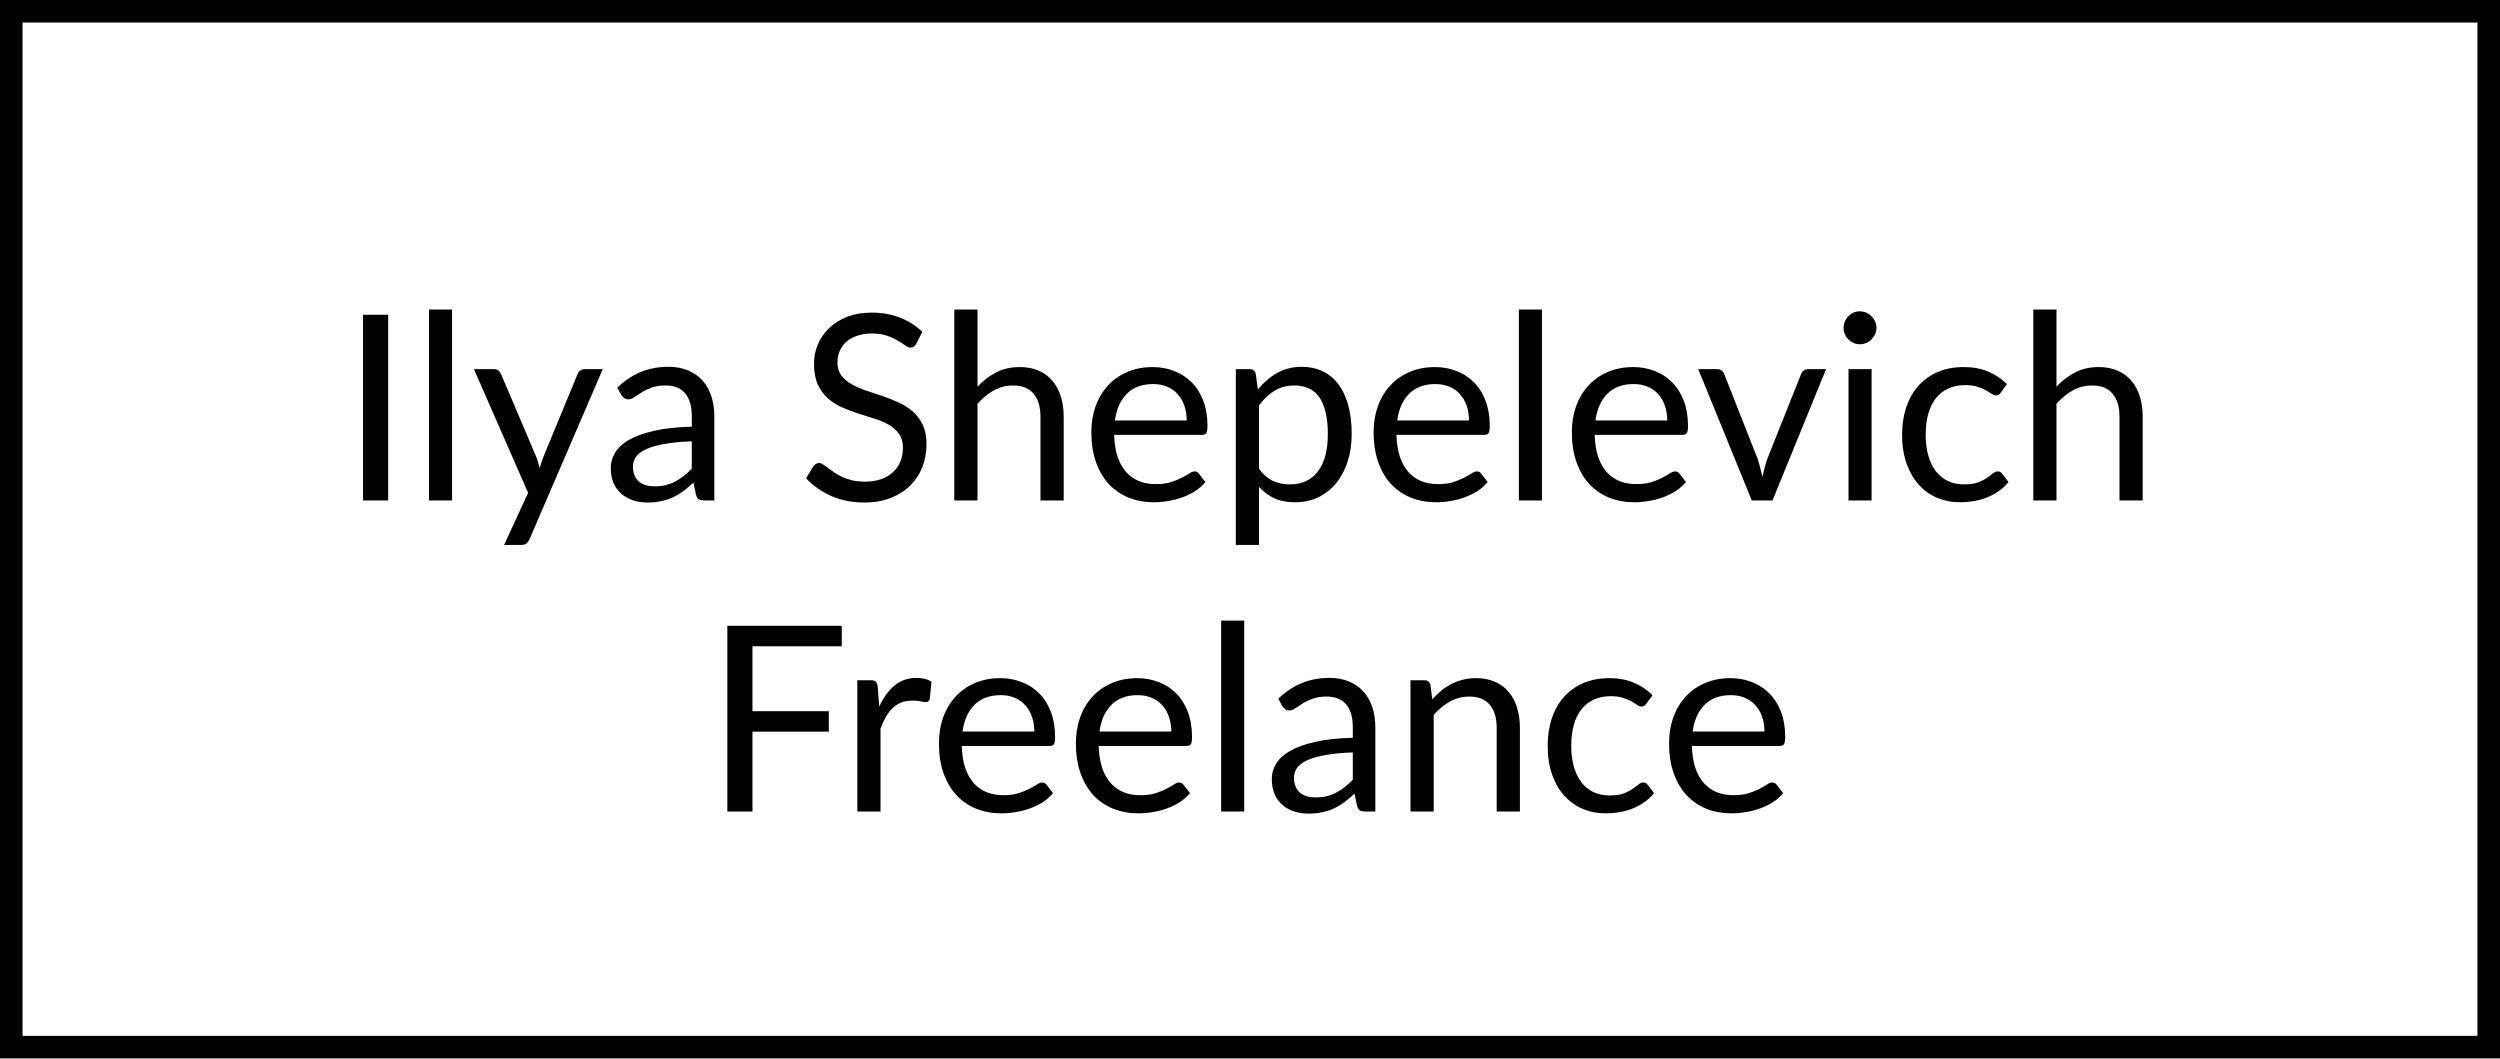
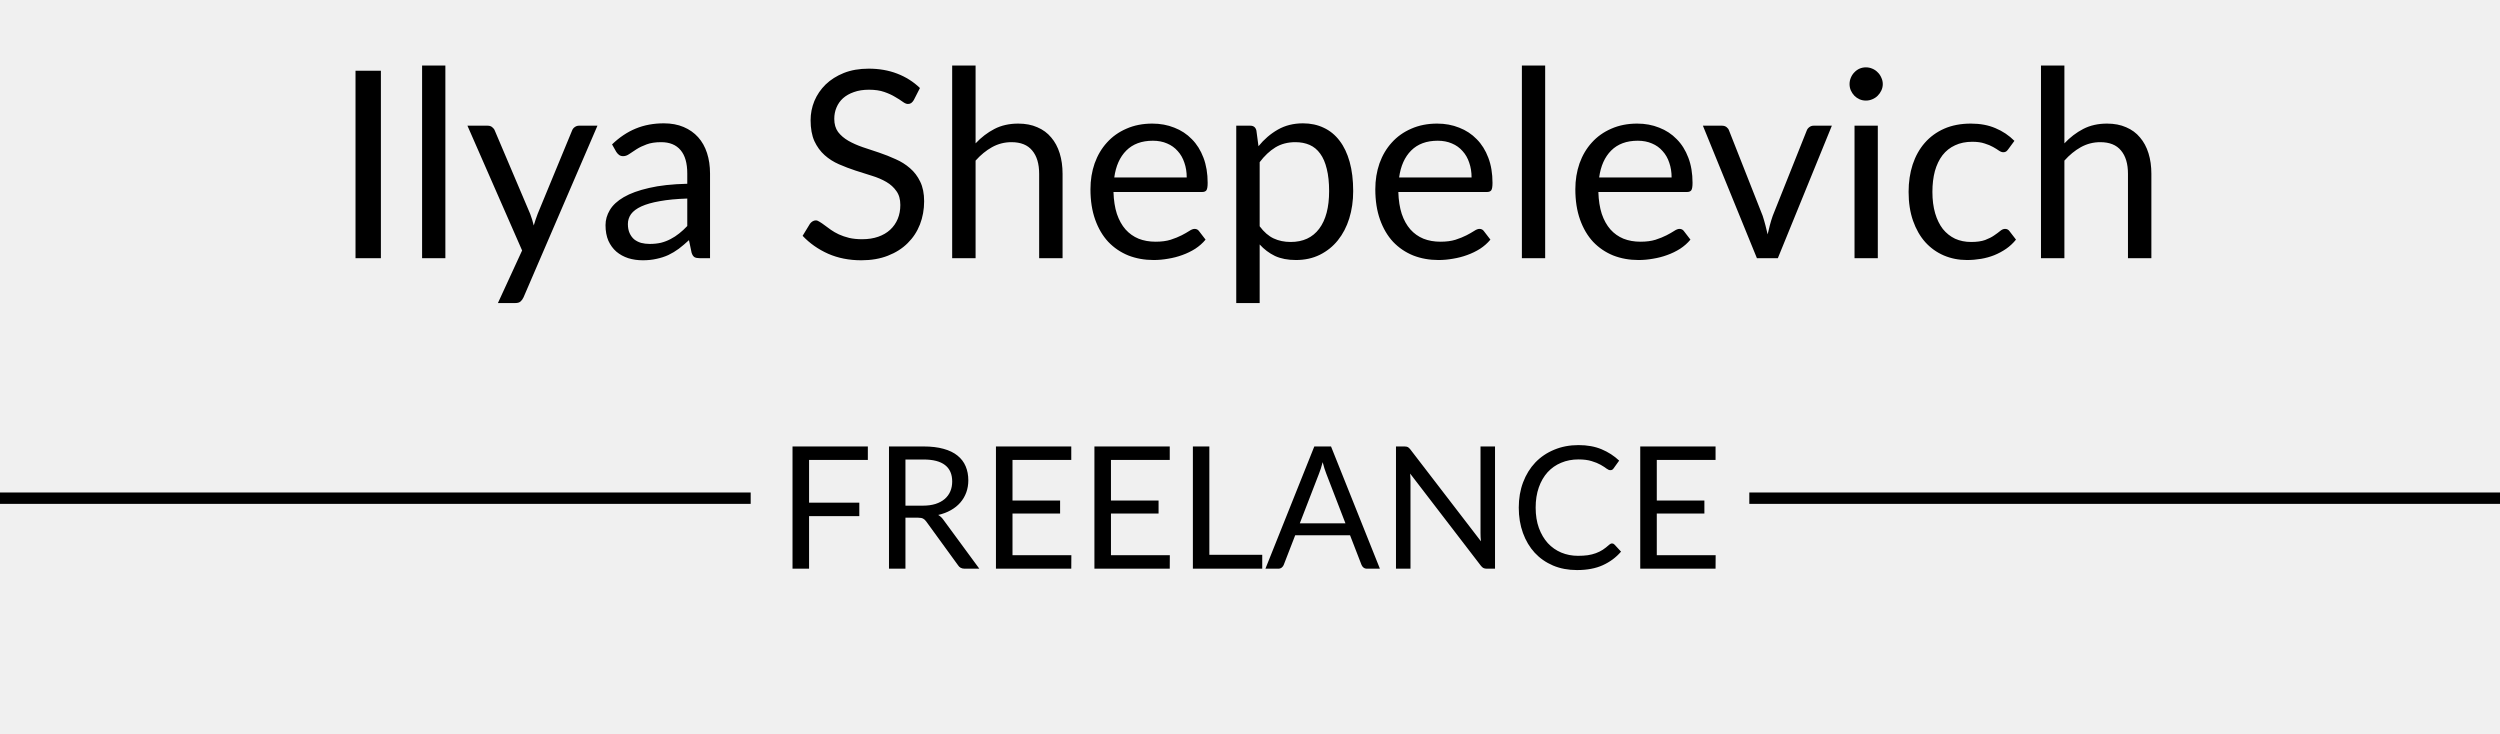
- <svg xmlns="http://www.w3.org/2000/svg" width="2218" height="939" viewBox="0 0 2218 939" fill="none">
-   <rect x="10" y="10" width="2198" height="919" fill="white" />
-   <rect x="10" y="10" width="2198" height="919" stroke="black" stroke-width="20" />
-   <path d="M344.384 444H322.074V279.205H344.384V444ZM401.07 274.605V444H380.6V274.605H401.07ZM534.776 327.505L469.801 478.385C469.111 479.918 468.229 481.145 467.156 482.065C466.159 482.985 464.587 483.445 462.441 483.445H447.261L468.536 437.215L420.466 327.505H438.176C439.939 327.505 441.319 327.965 442.316 328.885C443.389 329.728 444.117 330.687 444.501 331.76L475.666 405.13C476.892 408.35 477.927 411.723 478.771 415.25C479.844 411.647 480.994 408.235 482.221 405.015L512.466 331.76C512.926 330.533 513.692 329.537 514.766 328.77C515.916 327.927 517.181 327.505 518.561 327.505H534.776ZM613.748 391.56C604.318 391.867 596.268 392.633 589.598 393.86C583.005 395.01 577.6 396.543 573.383 398.46C569.243 400.377 566.215 402.638 564.298 405.245C562.458 407.852 561.538 410.765 561.538 413.985C561.538 417.052 562.037 419.697 563.033 421.92C564.03 424.143 565.372 425.983 567.058 427.44C568.822 428.82 570.853 429.855 573.153 430.545C575.53 431.158 578.06 431.465 580.743 431.465C584.347 431.465 587.643 431.12 590.633 430.43C593.623 429.663 596.422 428.59 599.028 427.21C601.712 425.83 604.242 424.182 606.618 422.265C609.072 420.348 611.448 418.163 613.748 415.71V391.56ZM547.623 343.95C554.063 337.74 561.002 333.102 568.438 330.035C575.875 326.968 584.117 325.435 593.163 325.435C599.68 325.435 605.468 326.508 610.528 328.655C615.588 330.802 619.843 333.792 623.293 337.625C626.743 341.458 629.35 346.097 631.113 351.54C632.877 356.983 633.758 362.963 633.758 369.48V444H624.673C622.68 444 621.147 443.693 620.073 443.08C619 442.39 618.157 441.087 617.543 439.17L615.243 428.13C612.177 430.967 609.187 433.497 606.273 435.72C603.36 437.867 600.293 439.707 597.073 441.24C593.853 442.697 590.403 443.808 586.723 444.575C583.12 445.418 579.095 445.84 574.648 445.84C570.125 445.84 565.87 445.227 561.883 444C557.897 442.697 554.408 440.78 551.418 438.25C548.505 435.72 546.167 432.538 544.403 428.705C542.717 424.795 541.873 420.195 541.873 414.905C541.873 410.305 543.138 405.897 545.668 401.68C548.198 397.387 552.3 393.592 557.973 390.295C563.647 386.998 571.045 384.315 580.168 382.245C589.292 380.098 600.485 378.872 613.748 378.565V369.48C613.748 360.433 611.793 353.61 607.883 349.01C603.973 344.333 598.262 341.995 590.748 341.995C585.688 341.995 581.433 342.647 577.983 343.95C574.61 345.177 571.658 346.595 569.128 348.205C566.675 349.738 564.528 351.157 562.688 352.46C560.925 353.687 559.162 354.3 557.398 354.3C556.018 354.3 554.83 353.955 553.833 353.265C552.837 352.498 551.993 351.578 551.303 350.505L547.623 343.95ZM812.912 304.965C812.222 306.115 811.456 306.997 810.612 307.61C809.846 308.147 808.887 308.415 807.737 308.415C806.434 308.415 804.901 307.763 803.137 306.46C801.374 305.157 799.151 303.738 796.467 302.205C793.861 300.595 790.679 299.138 786.922 297.835C783.242 296.532 778.757 295.88 773.467 295.88C768.484 295.88 764.076 296.57 760.242 297.95C756.486 299.253 753.304 301.055 750.697 303.355C748.167 305.655 746.251 308.377 744.947 311.52C743.644 314.587 742.992 317.922 742.992 321.525C742.992 326.125 744.104 329.958 746.327 333.025C748.627 336.015 751.617 338.583 755.297 340.73C759.054 342.877 763.271 344.755 767.947 346.365C772.701 347.898 777.531 349.508 782.437 351.195C787.421 352.882 792.251 354.798 796.927 356.945C801.681 359.015 805.897 361.66 809.577 364.88C813.334 368.1 816.324 372.048 818.547 376.725C820.847 381.402 821.997 387.152 821.997 393.975C821.997 401.182 820.771 407.967 818.317 414.33C815.864 420.617 812.261 426.098 807.507 430.775C802.831 435.452 797.042 439.132 790.142 441.815C783.319 444.498 775.537 445.84 766.797 445.84C756.064 445.84 746.327 443.923 737.587 440.09C728.847 436.18 721.372 430.928 715.162 424.335L721.602 413.755C722.216 412.912 722.944 412.222 723.787 411.685C724.707 411.072 725.704 410.765 726.777 410.765C727.774 410.765 728.886 411.187 730.112 412.03C731.416 412.797 732.872 413.793 734.482 415.02C736.092 416.247 737.932 417.588 740.002 419.045C742.072 420.502 744.411 421.843 747.017 423.07C749.701 424.297 752.729 425.332 756.102 426.175C759.476 426.942 763.271 427.325 767.487 427.325C772.777 427.325 777.492 426.597 781.632 425.14C785.772 423.683 789.261 421.652 792.097 419.045C795.011 416.362 797.234 413.18 798.767 409.5C800.301 405.82 801.067 401.718 801.067 397.195C801.067 392.212 799.917 388.148 797.617 385.005C795.394 381.785 792.442 379.102 788.762 376.955C785.082 374.808 780.866 373.007 776.112 371.55C771.359 370.017 766.529 368.483 761.622 366.95C756.716 365.34 751.886 363.5 747.132 361.43C742.379 359.36 738.162 356.677 734.482 353.38C730.802 350.083 727.812 345.982 725.512 341.075C723.289 336.092 722.177 329.958 722.177 322.675C722.177 316.848 723.289 311.213 725.512 305.77C727.812 300.327 731.109 295.497 735.402 291.28C739.772 287.063 745.101 283.69 751.387 281.16C757.751 278.63 765.034 277.365 773.237 277.365C782.437 277.365 790.794 278.822 798.307 281.735C805.897 284.648 812.567 288.865 818.317 294.385L812.912 304.965ZM867.234 343.03C872.217 337.74 877.737 333.523 883.794 330.38C889.85 327.237 896.827 325.665 904.724 325.665C911.087 325.665 916.684 326.738 921.514 328.885C926.42 330.955 930.484 333.945 933.704 337.855C937 341.688 939.492 346.327 941.179 351.77C942.865 357.213 943.709 363.232 943.709 369.825V444H923.124V369.825C923.124 361.008 921.092 354.185 917.029 349.355C913.042 344.448 906.947 341.995 898.744 341.995C892.687 341.995 887.014 343.452 881.724 346.365C876.51 349.278 871.68 353.227 867.234 358.21V444H846.649V274.605H867.234V343.03ZM1052.87 373.045C1052.87 368.292 1052.18 363.96 1050.8 360.05C1049.5 356.063 1047.54 352.652 1044.94 349.815C1042.41 346.902 1039.3 344.678 1035.62 343.145C1031.94 341.535 1027.76 340.73 1023.09 340.73C1013.27 340.73 1005.49 343.605 999.741 349.355C994.067 355.028 990.541 362.925 989.161 373.045H1052.87ZM1069.43 427.67C1066.9 430.737 1063.87 433.42 1060.35 435.72C1056.82 437.943 1053.02 439.783 1048.96 441.24C1044.97 442.697 1040.83 443.77 1036.54 444.46C1032.25 445.227 1027.99 445.61 1023.78 445.61C1015.73 445.61 1008.29 444.268 1001.47 441.585C994.719 438.825 988.854 434.838 983.871 429.625C978.964 424.335 975.131 417.818 972.371 410.075C969.611 402.332 968.231 393.438 968.231 383.395C968.231 375.268 969.457 367.678 971.911 360.625C974.441 353.572 978.044 347.477 982.721 342.34C987.397 337.127 993.109 333.063 999.856 330.15C1006.6 327.16 1014.19 325.665 1022.63 325.665C1029.6 325.665 1036.04 326.853 1041.95 329.23C1047.93 331.53 1053.06 334.903 1057.36 339.35C1061.73 343.72 1065.14 349.163 1067.59 355.68C1070.04 362.12 1071.27 369.48 1071.27 377.76C1071.27 380.98 1070.93 383.127 1070.24 384.2C1069.55 385.273 1068.24 385.81 1066.33 385.81H988.471C988.701 393.17 989.697 399.572 991.461 405.015C993.301 410.458 995.831 415.02 999.051 418.7C1002.27 422.303 1006.1 425.025 1010.55 426.865C1015 428.628 1019.98 429.51 1025.5 429.51C1030.64 429.51 1035.05 428.935 1038.73 427.785C1042.48 426.558 1045.7 425.255 1048.39 423.875C1051.07 422.495 1053.29 421.23 1055.06 420.08C1056.9 418.853 1058.47 418.24 1059.77 418.24C1061.46 418.24 1062.76 418.892 1063.68 420.195L1069.43 427.67ZM1117 415.94C1120.76 421 1124.86 424.565 1129.3 426.635C1133.75 428.705 1138.73 429.74 1144.25 429.74C1155.14 429.74 1163.5 425.868 1169.32 418.125C1175.15 410.382 1178.06 399.342 1178.06 385.005C1178.06 377.415 1177.37 370.898 1175.99 365.455C1174.69 360.012 1172.77 355.565 1170.24 352.115C1167.71 348.588 1164.61 346.02 1160.93 344.41C1157.25 342.8 1153.07 341.995 1148.39 341.995C1141.72 341.995 1135.86 343.528 1130.8 346.595C1125.82 349.662 1121.22 353.993 1117 359.59V415.94ZM1115.96 345.56C1120.87 339.503 1126.54 334.635 1132.98 330.955C1139.42 327.275 1146.78 325.435 1155.06 325.435C1161.81 325.435 1167.91 326.738 1173.35 329.345C1178.79 331.875 1183.43 335.67 1187.26 340.73C1191.1 345.713 1194.05 351.923 1196.12 359.36C1198.19 366.797 1199.22 375.345 1199.22 385.005C1199.22 393.592 1198.07 401.603 1195.77 409.04C1193.47 416.4 1190.14 422.802 1185.77 428.245C1181.48 433.612 1176.19 437.867 1169.9 441.01C1163.69 444.077 1156.67 445.61 1148.85 445.61C1141.72 445.61 1135.59 444.422 1130.45 442.045C1125.39 439.592 1120.91 436.218 1117 431.925V483.445H1096.41V327.505H1108.72C1111.63 327.505 1113.43 328.923 1114.12 331.76L1115.96 345.56ZM1303.31 373.045C1303.31 368.292 1302.62 363.96 1301.24 360.05C1299.94 356.063 1297.98 352.652 1295.38 349.815C1292.85 346.902 1289.74 344.678 1286.06 343.145C1282.38 341.535 1278.2 340.73 1273.53 340.73C1263.71 340.73 1255.93 343.605 1250.18 349.355C1244.51 355.028 1240.98 362.925 1239.6 373.045H1303.31ZM1319.87 427.67C1317.34 430.737 1314.31 433.42 1310.79 435.72C1307.26 437.943 1303.46 439.783 1299.4 441.24C1295.41 442.697 1291.27 443.77 1286.98 444.46C1282.69 445.227 1278.43 445.61 1274.22 445.61C1266.17 445.61 1258.73 444.268 1251.91 441.585C1245.16 438.825 1239.29 434.838 1234.31 429.625C1229.4 424.335 1225.57 417.818 1222.81 410.075C1220.05 402.332 1218.67 393.438 1218.67 383.395C1218.67 375.268 1219.9 367.678 1222.35 360.625C1224.88 353.572 1228.48 347.477 1233.16 342.34C1237.84 337.127 1243.55 333.063 1250.3 330.15C1257.04 327.16 1264.63 325.665 1273.07 325.665C1280.04 325.665 1286.48 326.853 1292.39 329.23C1298.37 331.53 1303.5 334.903 1307.8 339.35C1312.17 343.72 1315.58 349.163 1318.03 355.68C1320.48 362.12 1321.71 369.48 1321.71 377.76C1321.71 380.98 1321.37 383.127 1320.68 384.2C1319.99 385.273 1318.68 385.81 1316.77 385.81H1238.91C1239.14 393.17 1240.14 399.572 1241.9 405.015C1243.74 410.458 1246.27 415.02 1249.49 418.7C1252.71 422.303 1256.54 425.025 1260.99 426.865C1265.44 428.628 1270.42 429.51 1275.94 429.51C1281.08 429.51 1285.49 428.935 1289.17 427.785C1292.92 426.558 1296.14 425.255 1298.83 423.875C1301.51 422.495 1303.73 421.23 1305.5 420.08C1307.34 418.853 1308.91 418.24 1310.21 418.24C1311.9 418.24 1313.2 418.892 1314.12 420.195L1319.87 427.67ZM1368.01 274.605V444H1347.54V274.605H1368.01ZM1479.18 373.045C1479.18 368.292 1478.49 363.96 1477.11 360.05C1475.81 356.063 1473.85 352.652 1471.24 349.815C1468.71 346.902 1465.61 344.678 1461.93 343.145C1458.25 341.535 1454.07 340.73 1449.39 340.73C1439.58 340.73 1431.8 343.605 1426.05 349.355C1420.38 355.028 1416.85 362.925 1415.47 373.045H1479.18ZM1495.74 427.67C1493.21 430.737 1490.18 433.42 1486.65 435.72C1483.13 437.943 1479.33 439.783 1475.27 441.24C1471.28 442.697 1467.14 443.77 1462.85 444.46C1458.56 445.227 1454.3 445.61 1450.08 445.61C1442.03 445.61 1434.6 444.268 1427.77 441.585C1421.03 438.825 1415.16 434.838 1410.18 429.625C1405.27 424.335 1401.44 417.818 1398.68 410.075C1395.92 402.332 1394.54 393.438 1394.54 383.395C1394.54 375.268 1395.77 367.678 1398.22 360.625C1400.75 353.572 1404.35 347.477 1409.03 342.34C1413.71 337.127 1419.42 333.063 1426.16 330.15C1432.91 327.16 1440.5 325.665 1448.93 325.665C1455.91 325.665 1462.35 326.853 1468.25 329.23C1474.23 331.53 1479.37 334.903 1483.66 339.35C1488.03 343.72 1491.45 349.163 1493.9 355.68C1496.35 362.12 1497.58 369.48 1497.58 377.76C1497.58 380.98 1497.23 383.127 1496.54 384.2C1495.85 385.273 1494.55 385.81 1492.63 385.81H1414.78C1415.01 393.17 1416.01 399.572 1417.77 405.015C1419.61 410.458 1422.14 415.02 1425.36 418.7C1428.58 422.303 1432.41 425.025 1436.86 426.865C1441.31 428.628 1446.29 429.51 1451.81 429.51C1456.95 429.51 1461.35 428.935 1465.03 427.785C1468.79 426.558 1472.01 425.255 1474.69 423.875C1477.38 422.495 1479.6 421.23 1481.36 420.08C1483.2 418.853 1484.78 418.24 1486.08 418.24C1487.77 418.24 1489.07 418.892 1489.99 420.195L1495.74 427.67ZM1620.07 327.505L1572.58 444H1554.18L1506.68 327.505H1523.36C1525.04 327.505 1526.42 327.927 1527.5 328.77C1528.57 329.613 1529.3 330.61 1529.68 331.76L1559.24 406.74C1560.16 409.577 1560.96 412.337 1561.65 415.02C1562.34 417.703 1562.99 420.387 1563.61 423.07C1564.22 420.387 1564.87 417.703 1565.56 415.02C1566.25 412.337 1567.1 409.577 1568.09 406.74L1597.99 331.76C1598.45 330.533 1599.22 329.537 1600.29 328.77C1601.37 327.927 1602.63 327.505 1604.09 327.505H1620.07ZM1660.47 327.505V444H1640V327.505H1660.47ZM1664.84 290.935C1664.84 292.928 1664.41 294.807 1663.57 296.57C1662.8 298.257 1661.73 299.79 1660.35 301.17C1659.05 302.473 1657.48 303.508 1655.64 304.275C1653.87 305.042 1651.99 305.425 1650 305.425C1648.01 305.425 1646.13 305.042 1644.37 304.275C1642.68 303.508 1641.18 302.473 1639.88 301.17C1638.58 299.79 1637.54 298.257 1636.78 296.57C1636.01 294.807 1635.63 292.928 1635.63 290.935C1635.63 288.942 1636.01 287.063 1636.78 285.3C1637.54 283.46 1638.58 281.888 1639.88 280.585C1641.18 279.205 1642.68 278.132 1644.37 277.365C1646.13 276.598 1648.01 276.215 1650 276.215C1651.99 276.215 1653.87 276.598 1655.64 277.365C1657.48 278.132 1659.05 279.205 1660.35 280.585C1661.73 281.888 1662.8 283.46 1663.57 285.3C1664.41 287.063 1664.84 288.942 1664.84 290.935ZM1775.17 348.205C1774.56 349.048 1773.95 349.7 1773.33 350.16C1772.72 350.62 1771.88 350.85 1770.8 350.85C1769.65 350.85 1768.39 350.39 1767.01 349.47C1765.63 348.473 1763.9 347.4 1761.83 346.25C1759.84 345.1 1757.35 344.065 1754.36 343.145C1751.45 342.148 1747.84 341.65 1743.55 341.65C1737.8 341.65 1732.74 342.685 1728.37 344.755C1724 346.748 1720.32 349.662 1717.33 353.495C1714.42 357.328 1712.19 361.967 1710.66 367.41C1709.2 372.853 1708.47 378.948 1708.47 385.695C1708.47 392.748 1709.28 399.035 1710.89 404.555C1712.5 409.998 1714.76 414.598 1717.67 418.355C1720.66 422.035 1724.23 424.872 1728.37 426.865C1732.59 428.782 1737.3 429.74 1742.51 429.74C1747.5 429.74 1751.6 429.165 1754.82 428.015C1758.04 426.788 1760.68 425.447 1762.75 423.99C1764.9 422.533 1766.66 421.23 1768.04 420.08C1769.5 418.853 1770.92 418.24 1772.3 418.24C1773.99 418.24 1775.29 418.892 1776.21 420.195L1781.96 427.67C1779.43 430.813 1776.55 433.497 1773.33 435.72C1770.11 437.943 1766.63 439.822 1762.87 441.355C1759.19 442.812 1755.32 443.885 1751.25 444.575C1747.19 445.265 1743.05 445.61 1738.83 445.61C1731.55 445.61 1724.77 444.268 1718.48 441.585C1712.27 438.902 1706.86 435.03 1702.26 429.97C1697.66 424.833 1694.06 418.547 1691.45 411.11C1688.85 403.673 1687.54 395.202 1687.54 385.695C1687.54 377.032 1688.73 369.02 1691.11 361.66C1693.56 354.3 1697.09 347.975 1701.69 342.685C1706.37 337.318 1712.08 333.14 1718.82 330.15C1725.65 327.16 1733.47 325.665 1742.28 325.665C1750.49 325.665 1757.69 327.007 1763.9 329.69C1770.19 332.297 1775.75 336.015 1780.58 340.845L1775.17 348.205ZM1824.52 343.03C1829.5 337.74 1835.02 333.523 1841.08 330.38C1847.14 327.237 1854.11 325.665 1862.01 325.665C1868.37 325.665 1873.97 326.738 1878.8 328.885C1883.71 330.955 1887.77 333.945 1890.99 337.855C1894.29 341.688 1896.78 346.327 1898.46 351.77C1900.15 357.213 1900.99 363.232 1900.99 369.825V444H1880.41V369.825C1880.41 361.008 1878.38 354.185 1874.31 349.355C1870.33 344.448 1864.23 341.995 1856.03 341.995C1849.97 341.995 1844.3 343.452 1839.01 346.365C1833.8 349.278 1828.97 353.227 1824.52 358.21V444H1803.93V274.605H1824.52V343.03ZM667.597 573.375V630.99H735.332V649.16H667.597V720H645.287V555.205H746.832V573.375H667.597ZM780.058 626.85C783.738 618.877 788.262 612.667 793.628 608.22C798.995 603.697 805.55 601.435 813.293 601.435C815.747 601.435 818.085 601.703 820.308 602.24C822.608 602.777 824.64 603.62 826.403 604.77L824.908 620.065C824.448 621.982 823.298 622.94 821.458 622.94C820.385 622.94 818.813 622.71 816.743 622.25C814.673 621.79 812.335 621.56 809.728 621.56C806.048 621.56 802.752 622.097 799.838 623.17C797.002 624.243 794.433 625.853 792.133 628C789.91 630.07 787.878 632.677 786.038 635.82C784.275 638.887 782.665 642.413 781.208 646.4V720H760.623V603.505H772.353C774.577 603.505 776.11 603.927 776.953 604.77C777.797 605.613 778.372 607.07 778.678 609.14L780.058 626.85ZM917.656 649.045C917.656 644.292 916.966 639.96 915.586 636.05C914.282 632.063 912.327 628.652 909.721 625.815C907.191 622.902 904.086 620.678 900.406 619.145C896.726 617.535 892.547 616.73 887.871 616.73C878.057 616.73 870.276 619.605 864.526 625.355C858.852 631.028 855.326 638.925 853.946 649.045H917.656ZM934.216 703.67C931.686 706.737 928.657 709.42 925.131 711.72C921.604 713.943 917.809 715.783 913.746 717.24C909.759 718.697 905.619 719.77 901.326 720.46C897.032 721.227 892.777 721.61 888.561 721.61C880.511 721.61 873.074 720.268 866.251 717.585C859.504 714.825 853.639 710.838 848.656 705.625C843.749 700.335 839.916 693.818 837.156 686.075C834.396 678.332 833.016 669.438 833.016 659.395C833.016 651.268 834.242 643.678 836.696 636.625C839.226 629.572 842.829 623.477 847.506 618.34C852.182 613.127 857.894 609.063 864.641 606.15C871.387 603.16 878.977 601.665 887.411 601.665C894.387 601.665 900.827 602.853 906.731 605.23C912.711 607.53 917.847 610.903 922.141 615.35C926.511 619.72 929.922 625.163 932.376 631.68C934.829 638.12 936.056 645.48 936.056 653.76C936.056 656.98 935.711 659.127 935.021 660.2C934.331 661.273 933.027 661.81 931.111 661.81H853.256C853.486 669.17 854.482 675.572 856.246 681.015C858.086 686.458 860.616 691.02 863.836 694.7C867.056 698.303 870.889 701.025 875.336 702.865C879.782 704.628 884.766 705.51 890.286 705.51C895.422 705.51 899.831 704.935 903.511 703.785C907.267 702.558 910.487 701.255 913.171 699.875C915.854 698.495 918.077 697.23 919.841 696.08C921.681 694.853 923.252 694.24 924.556 694.24C926.242 694.24 927.546 694.892 928.466 696.195L934.216 703.67ZM1039.17 649.045C1039.17 644.292 1038.48 639.96 1037.1 636.05C1035.8 632.063 1033.84 628.652 1031.23 625.815C1028.7 622.902 1025.6 620.678 1021.92 619.145C1018.24 617.535 1014.06 616.73 1009.38 616.73C999.571 616.73 991.789 619.605 986.039 625.355C980.366 631.028 976.839 638.925 975.459 649.045H1039.17ZM1055.73 703.67C1053.2 706.737 1050.17 709.42 1046.64 711.72C1043.12 713.943 1039.32 715.783 1035.26 717.24C1031.27 718.697 1027.13 719.77 1022.84 720.46C1018.55 721.227 1014.29 721.61 1010.07 721.61C1002.02 721.61 994.588 720.268 987.764 717.585C981.018 714.825 975.153 710.838 970.169 705.625C965.263 700.335 961.429 693.818 958.669 686.075C955.909 678.332 954.529 669.438 954.529 659.395C954.529 651.268 955.756 643.678 958.209 636.625C960.739 629.572 964.343 623.477 969.019 618.34C973.696 613.127 979.408 609.063 986.154 606.15C992.901 603.16 1000.49 601.665 1008.92 601.665C1015.9 601.665 1022.34 602.853 1028.24 605.23C1034.22 607.53 1039.36 610.903 1043.65 615.35C1048.02 619.72 1051.44 625.163 1053.89 631.68C1056.34 638.12 1057.57 645.48 1057.57 653.76C1057.57 656.98 1057.22 659.127 1056.53 660.2C1055.84 661.273 1054.54 661.81 1052.62 661.81H974.769C974.999 669.17 975.996 675.572 977.759 681.015C979.599 686.458 982.129 691.02 985.349 694.7C988.569 698.303 992.403 701.025 996.849 702.865C1001.3 704.628 1006.28 705.51 1011.8 705.51C1016.94 705.51 1021.34 704.935 1025.02 703.785C1028.78 702.558 1032 701.255 1034.68 699.875C1037.37 698.495 1039.59 697.23 1041.35 696.08C1043.19 694.853 1044.77 694.24 1046.07 694.24C1047.76 694.24 1049.06 694.892 1049.98 696.195L1055.73 703.67ZM1103.87 550.605V720H1083.4V550.605H1103.87ZM1200.2 667.56C1190.77 667.867 1182.72 668.633 1176.05 669.86C1169.46 671.01 1164.06 672.543 1159.84 674.46C1155.7 676.377 1152.67 678.638 1150.75 681.245C1148.91 683.852 1147.99 686.765 1147.99 689.985C1147.99 693.052 1148.49 695.697 1149.49 697.92C1150.49 700.143 1151.83 701.983 1153.51 703.44C1155.28 704.82 1157.31 705.855 1159.61 706.545C1161.99 707.158 1164.52 707.465 1167.2 707.465C1170.8 707.465 1174.1 707.12 1177.09 706.43C1180.08 705.663 1182.88 704.59 1185.48 703.21C1188.17 701.83 1190.7 700.182 1193.07 698.265C1195.53 696.348 1197.9 694.163 1200.2 691.71V667.56ZM1134.08 619.95C1140.52 613.74 1147.46 609.102 1154.89 606.035C1162.33 602.968 1170.57 601.435 1179.62 601.435C1186.14 601.435 1191.92 602.508 1196.98 604.655C1202.04 606.802 1206.3 609.792 1209.75 613.625C1213.2 617.458 1215.81 622.097 1217.57 627.54C1219.33 632.983 1220.21 638.963 1220.21 645.48V720H1211.13C1209.14 720 1207.6 719.693 1206.53 719.08C1205.46 718.39 1204.61 717.087 1204 715.17L1201.7 704.13C1198.63 706.967 1195.64 709.497 1192.73 711.72C1189.82 713.867 1186.75 715.707 1183.53 717.24C1180.31 718.697 1176.86 719.808 1173.18 720.575C1169.58 721.418 1165.55 721.84 1161.1 721.84C1156.58 721.84 1152.33 721.227 1148.34 720C1144.35 718.697 1140.86 716.78 1137.87 714.25C1134.96 711.72 1132.62 708.538 1130.86 704.705C1129.17 700.795 1128.33 696.195 1128.33 690.905C1128.33 686.305 1129.59 681.897 1132.12 677.68C1134.65 673.387 1138.76 669.592 1144.43 666.295C1150.1 662.998 1157.5 660.315 1166.62 658.245C1175.75 656.098 1186.94 654.872 1200.2 654.565V645.48C1200.2 636.433 1198.25 629.61 1194.34 625.01C1190.43 620.333 1184.72 617.995 1177.2 617.995C1172.14 617.995 1167.89 618.647 1164.44 619.95C1161.07 621.177 1158.11 622.595 1155.58 624.205C1153.13 625.738 1150.98 627.157 1149.14 628.46C1147.38 629.687 1145.62 630.3 1143.85 630.3C1142.47 630.3 1141.29 629.955 1140.29 629.265C1139.29 628.498 1138.45 627.578 1137.76 626.505L1134.08 619.95ZM1270.71 620.41C1273.24 617.573 1275.93 615.005 1278.76 612.705C1281.6 610.405 1284.59 608.45 1287.73 606.84C1290.95 605.153 1294.33 603.888 1297.85 603.045C1301.46 602.125 1305.33 601.665 1309.47 601.665C1315.83 601.665 1321.43 602.738 1326.26 604.885C1331.17 606.955 1335.23 609.945 1338.45 613.855C1341.75 617.688 1344.24 622.327 1345.92 627.77C1347.61 633.213 1348.45 639.232 1348.45 645.825V720H1327.87V645.825C1327.87 637.008 1325.84 630.185 1321.77 625.355C1317.79 620.448 1311.69 617.995 1303.49 617.995C1297.43 617.995 1291.76 619.452 1286.47 622.365C1281.26 625.278 1276.43 629.227 1271.98 634.21V720H1251.39V603.505H1263.7C1266.61 603.505 1268.41 604.923 1269.1 607.76L1270.71 620.41ZM1460.72 624.205C1460.11 625.048 1459.49 625.7 1458.88 626.16C1458.27 626.62 1457.42 626.85 1456.35 626.85C1455.2 626.85 1453.94 626.39 1452.56 625.47C1451.18 624.473 1449.45 623.4 1447.38 622.25C1445.39 621.1 1442.9 620.065 1439.91 619.145C1436.99 618.148 1433.39 617.65 1429.1 617.65C1423.35 617.65 1418.29 618.685 1413.92 620.755C1409.55 622.748 1405.87 625.662 1402.88 629.495C1399.96 633.328 1397.74 637.967 1396.21 643.41C1394.75 648.853 1394.02 654.948 1394.02 661.695C1394.02 668.748 1394.83 675.035 1396.44 680.555C1398.05 685.998 1400.31 690.598 1403.22 694.355C1406.21 698.035 1409.78 700.872 1413.92 702.865C1418.13 704.782 1422.85 705.74 1428.06 705.74C1433.04 705.74 1437.15 705.165 1440.37 704.015C1443.59 702.788 1446.23 701.447 1448.3 699.99C1450.45 698.533 1452.21 697.23 1453.59 696.08C1455.05 694.853 1456.47 694.24 1457.85 694.24C1459.53 694.24 1460.84 694.892 1461.76 696.195L1467.51 703.67C1464.98 706.813 1462.1 709.497 1458.88 711.72C1455.66 713.943 1452.17 715.822 1448.42 717.355C1444.74 718.812 1440.86 719.885 1436.8 720.575C1432.74 721.265 1428.6 721.61 1424.38 721.61C1417.1 721.61 1410.31 720.268 1404.03 717.585C1397.82 714.902 1392.41 711.03 1387.81 705.97C1383.21 700.833 1379.61 694.547 1377 687.11C1374.39 679.673 1373.09 671.202 1373.09 661.695C1373.09 653.032 1374.28 645.02 1376.66 637.66C1379.11 630.3 1382.64 623.975 1387.24 618.685C1391.91 613.318 1397.62 609.14 1404.37 606.15C1411.19 603.16 1419.01 601.665 1427.83 601.665C1436.03 601.665 1443.24 603.007 1449.45 605.69C1455.74 608.297 1461.3 612.015 1466.13 616.845L1460.72 624.205ZM1565.43 649.045C1565.43 644.292 1564.74 639.96 1563.36 636.05C1562.06 632.063 1560.1 628.652 1557.49 625.815C1554.96 622.902 1551.86 620.678 1548.18 619.145C1544.5 617.535 1540.32 616.73 1535.64 616.73C1525.83 616.73 1518.05 619.605 1512.3 625.355C1506.63 631.028 1503.1 638.925 1501.72 649.045H1565.43ZM1581.99 703.67C1579.46 706.737 1576.43 709.42 1572.9 711.72C1569.38 713.943 1565.58 715.783 1561.52 717.24C1557.53 718.697 1553.39 719.77 1549.1 720.46C1544.81 721.227 1540.55 721.61 1536.33 721.61C1528.28 721.61 1520.85 720.268 1514.02 717.585C1507.28 714.825 1501.41 710.838 1496.43 705.625C1491.52 700.335 1487.69 693.818 1484.93 686.075C1482.17 678.332 1480.79 669.438 1480.79 659.395C1480.79 651.268 1482.02 643.678 1484.47 636.625C1487 629.572 1490.6 623.477 1495.28 618.34C1499.96 613.127 1505.67 609.063 1512.41 606.15C1519.16 603.16 1526.75 601.665 1535.18 601.665C1542.16 601.665 1548.6 602.853 1554.5 605.23C1560.48 607.53 1565.62 610.903 1569.91 615.35C1574.28 619.72 1577.7 625.163 1580.15 631.68C1582.6 638.12 1583.83 645.48 1583.83 653.76C1583.83 656.98 1583.48 659.127 1582.79 660.2C1582.1 661.273 1580.8 661.81 1578.88 661.81H1501.03C1501.26 669.17 1502.26 675.572 1504.02 681.015C1505.86 686.458 1508.39 691.02 1511.61 694.7C1514.83 698.303 1518.66 701.025 1523.11 702.865C1527.56 704.628 1532.54 705.51 1538.06 705.51C1543.2 705.51 1547.6 704.935 1551.28 703.785C1555.04 702.558 1558.26 701.255 1560.94 699.875C1563.63 698.495 1565.85 697.23 1567.61 696.08C1569.45 694.853 1571.03 694.24 1572.33 694.24C1574.02 694.24 1575.32 694.892 1576.24 696.195L1581.99 703.67Z" fill="black" />
+ <svg xmlns="http://www.w3.org/2000/svg" width="2198" height="645" viewBox="0 0 2198 645" fill="none">
+   <path d="M334.884 227H312.574V62.205H334.884V227ZM391.57 57.605V227H371.1V57.605H391.57ZM525.276 110.505L460.301 261.385C459.611 262.918 458.729 264.145 457.656 265.065C456.659 265.985 455.087 266.445 452.941 266.445H437.761L459.036 220.215L410.966 110.505H428.676C430.439 110.505 431.819 110.965 432.816 111.885C433.889 112.728 434.617 113.687 435.001 114.76L466.166 188.13C467.392 191.35 468.427 194.723 469.271 198.25C470.344 194.647 471.494 191.235 472.721 188.015L502.966 114.76C503.426 113.533 504.192 112.537 505.266 111.77C506.416 110.927 507.681 110.505 509.061 110.505H525.276ZM604.248 174.56C594.818 174.867 586.768 175.633 580.098 176.86C573.505 178.01 568.1 179.543 563.883 181.46C559.743 183.377 556.715 185.638 554.798 188.245C552.958 190.852 552.038 193.765 552.038 196.985C552.038 200.052 552.537 202.697 553.533 204.92C554.53 207.143 555.872 208.983 557.558 210.44C559.322 211.82 561.353 212.855 563.653 213.545C566.03 214.158 568.56 214.465 571.243 214.465C574.847 214.465 578.143 214.12 581.133 213.43C584.123 212.663 586.922 211.59 589.528 210.21C592.212 208.83 594.742 207.182 597.118 205.265C599.572 203.348 601.948 201.163 604.248 198.71V174.56ZM538.123 126.95C544.563 120.74 551.502 116.102 558.938 113.035C566.375 109.968 574.617 108.435 583.663 108.435C590.18 108.435 595.968 109.508 601.028 111.655C606.088 113.802 610.343 116.792 613.793 120.625C617.243 124.458 619.85 129.097 621.613 134.54C623.377 139.983 624.258 145.963 624.258 152.48V227H615.173C613.18 227 611.647 226.693 610.573 226.08C609.5 225.39 608.657 224.087 608.043 222.17L605.743 211.13C602.677 213.967 599.687 216.497 596.773 218.72C593.86 220.867 590.793 222.707 587.573 224.24C584.353 225.697 580.903 226.808 577.223 227.575C573.62 228.418 569.595 228.84 565.148 228.84C560.625 228.84 556.37 228.227 552.383 227C548.397 225.697 544.908 223.78 541.918 221.25C539.005 218.72 536.667 215.538 534.903 211.705C533.217 207.795 532.373 203.195 532.373 197.905C532.373 193.305 533.638 188.897 536.168 184.68C538.698 180.387 542.8 176.592 548.473 173.295C554.147 169.998 561.545 167.315 570.668 165.245C579.792 163.098 590.985 161.872 604.248 161.565V152.48C604.248 143.433 602.293 136.61 598.383 132.01C594.473 127.333 588.762 124.995 581.248 124.995C576.188 124.995 571.933 125.647 568.483 126.95C565.11 128.177 562.158 129.595 559.628 131.205C557.175 132.738 555.028 134.157 553.188 135.46C551.425 136.687 549.662 137.3 547.898 137.3C546.518 137.3 545.33 136.955 544.333 136.265C543.337 135.498 542.493 134.578 541.803 133.505L538.123 126.95ZM803.412 87.965C802.722 89.115 801.956 89.997 801.112 90.61C800.346 91.147 799.387 91.415 798.237 91.415C796.934 91.415 795.401 90.763 793.637 89.46C791.874 88.157 789.651 86.738 786.967 85.205C784.361 83.595 781.179 82.138 777.422 80.835C773.742 79.532 769.257 78.88 763.967 78.88C758.984 78.88 754.576 79.57 750.742 80.95C746.986 82.253 743.804 84.055 741.197 86.355C738.667 88.655 736.751 91.377 735.447 94.52C734.144 97.587 733.492 100.922 733.492 104.525C733.492 109.125 734.604 112.958 736.827 116.025C739.127 119.015 742.117 121.583 745.797 123.73C749.554 125.877 753.771 127.755 758.447 129.365C763.201 130.898 768.031 132.508 772.937 134.195C777.921 135.882 782.751 137.798 787.427 139.945C792.181 142.015 796.397 144.66 800.077 147.88C803.834 151.1 806.824 155.048 809.047 159.725C811.347 164.402 812.497 170.152 812.497 176.975C812.497 184.182 811.271 190.967 808.817 197.33C806.364 203.617 802.761 209.098 798.007 213.775C793.331 218.452 787.542 222.132 780.642 224.815C773.819 227.498 766.037 228.84 757.297 228.84C746.564 228.84 736.827 226.923 728.087 223.09C719.347 219.18 711.872 213.928 705.662 207.335L712.102 196.755C712.716 195.912 713.444 195.222 714.287 194.685C715.207 194.072 716.204 193.765 717.277 193.765C718.274 193.765 719.386 194.187 720.612 195.03C721.916 195.797 723.372 196.793 724.982 198.02C726.592 199.247 728.432 200.588 730.502 202.045C732.572 203.502 734.911 204.843 737.517 206.07C740.201 207.297 743.229 208.332 746.602 209.175C749.976 209.942 753.771 210.325 757.987 210.325C763.277 210.325 767.992 209.597 772.132 208.14C776.272 206.683 779.761 204.652 782.597 202.045C785.511 199.362 787.734 196.18 789.267 192.5C790.801 188.82 791.567 184.718 791.567 180.195C791.567 175.212 790.417 171.148 788.117 168.005C785.894 164.785 782.942 162.102 779.262 159.955C775.582 157.808 771.366 156.007 766.612 154.55C761.859 153.017 757.029 151.483 752.122 149.95C747.216 148.34 742.386 146.5 737.632 144.43C732.879 142.36 728.662 139.677 724.982 136.38C721.302 133.083 718.312 128.982 716.012 124.075C713.789 119.092 712.677 112.958 712.677 105.675C712.677 99.848 713.789 94.213 716.012 88.77C718.312 83.327 721.609 78.497 725.902 74.28C730.272 70.063 735.601 66.69 741.887 64.16C748.251 61.63 755.534 60.365 763.737 60.365C772.937 60.365 781.294 61.822 788.807 64.735C796.397 67.648 803.067 71.865 808.817 77.385L803.412 87.965ZM857.734 126.03C862.717 120.74 868.237 116.523 874.294 113.38C880.35 110.237 887.327 108.665 895.224 108.665C901.587 108.665 907.184 109.738 912.014 111.885C916.92 113.955 920.984 116.945 924.204 120.855C927.5 124.688 929.992 129.327 931.679 134.77C933.365 140.213 934.209 146.232 934.209 152.825V227H913.624V152.825C913.624 144.008 911.592 137.185 907.529 132.355C903.542 127.448 897.447 124.995 889.244 124.995C883.187 124.995 877.514 126.452 872.224 129.365C867.01 132.278 862.18 136.227 857.734 141.21V227H837.149V57.605H857.734V126.03ZM1043.37 156.045C1043.37 151.292 1042.68 146.96 1041.3 143.05C1040 139.063 1038.04 135.652 1035.44 132.815C1032.91 129.902 1029.8 127.678 1026.12 126.145C1022.44 124.535 1018.26 123.73 1013.59 123.73C1003.77 123.73 995.991 126.605 990.241 132.355C984.567 138.028 981.041 145.925 979.661 156.045H1043.37ZM1059.93 210.67C1057.4 213.737 1054.37 216.42 1050.85 218.72C1047.32 220.943 1043.52 222.783 1039.46 224.24C1035.47 225.697 1031.33 226.77 1027.04 227.46C1022.75 228.227 1018.49 228.61 1014.28 228.61C1006.23 228.61 998.789 227.268 991.966 224.585C985.219 221.825 979.354 217.838 974.371 212.625C969.464 207.335 965.631 200.818 962.871 193.075C960.111 185.332 958.731 176.438 958.731 166.395C958.731 158.268 959.957 150.678 962.411 143.625C964.941 136.572 968.544 130.477 973.221 125.34C977.897 120.127 983.609 116.063 990.356 113.15C997.102 110.16 1004.69 108.665 1013.13 108.665C1020.1 108.665 1026.54 109.853 1032.45 112.23C1038.43 114.53 1043.56 117.903 1047.86 122.35C1052.23 126.72 1055.64 132.163 1058.09 138.68C1060.54 145.12 1061.77 152.48 1061.77 160.76C1061.77 163.98 1061.43 166.127 1060.74 167.2C1060.05 168.273 1058.74 168.81 1056.83 168.81H978.971C979.201 176.17 980.197 182.572 981.961 188.015C983.801 193.458 986.331 198.02 989.551 201.7C992.771 205.303 996.604 208.025 1001.05 209.865C1005.5 211.628 1010.48 212.51 1016 212.51C1021.14 212.51 1025.55 211.935 1029.23 210.785C1032.98 209.558 1036.2 208.255 1038.89 206.875C1041.57 205.495 1043.79 204.23 1045.56 203.08C1047.4 201.853 1048.97 201.24 1050.27 201.24C1051.96 201.24 1053.26 201.892 1054.18 203.195L1059.93 210.67ZM1107.5 198.94C1111.26 204 1115.36 207.565 1119.8 209.635C1124.25 211.705 1129.23 212.74 1134.75 212.74C1145.64 212.74 1154 208.868 1159.82 201.125C1165.65 193.382 1168.56 182.342 1168.56 168.005C1168.56 160.415 1167.87 153.898 1166.49 148.455C1165.19 143.012 1163.27 138.565 1160.74 135.115C1158.21 131.588 1155.11 129.02 1151.43 127.41C1147.75 125.8 1143.57 124.995 1138.89 124.995C1132.22 124.995 1126.36 126.528 1121.3 129.595C1116.32 132.662 1111.72 136.993 1107.5 142.59V198.94ZM1106.46 128.56C1111.37 122.503 1117.04 117.635 1123.48 113.955C1129.92 110.275 1137.28 108.435 1145.56 108.435C1152.31 108.435 1158.41 109.738 1163.85 112.345C1169.29 114.875 1173.93 118.67 1177.76 123.73C1181.6 128.713 1184.55 134.923 1186.62 142.36C1188.69 149.797 1189.72 158.345 1189.72 168.005C1189.72 176.592 1188.57 184.603 1186.27 192.04C1183.97 199.4 1180.64 205.802 1176.27 211.245C1171.98 216.612 1166.69 220.867 1160.4 224.01C1154.19 227.077 1147.17 228.61 1139.35 228.61C1132.22 228.61 1126.09 227.422 1120.95 225.045C1115.89 222.592 1111.41 219.218 1107.5 214.925V266.445H1086.91V110.505H1099.22C1102.13 110.505 1103.93 111.923 1104.62 114.76L1106.46 128.56ZM1293.81 156.045C1293.81 151.292 1293.12 146.96 1291.74 143.05C1290.44 139.063 1288.48 135.652 1285.88 132.815C1283.35 129.902 1280.24 127.678 1276.56 126.145C1272.88 124.535 1268.7 123.73 1264.03 123.73C1254.21 123.73 1246.43 126.605 1240.68 132.355C1235.01 138.028 1231.48 145.925 1230.1 156.045H1293.81ZM1310.37 210.67C1307.84 213.737 1304.81 216.42 1301.29 218.72C1297.76 220.943 1293.96 222.783 1289.9 224.24C1285.91 225.697 1281.77 226.77 1277.48 227.46C1273.19 228.227 1268.93 228.61 1264.72 228.61C1256.67 228.61 1249.23 227.268 1242.41 224.585C1235.66 221.825 1229.79 217.838 1224.81 212.625C1219.9 207.335 1216.07 200.818 1213.31 193.075C1210.55 185.332 1209.17 176.438 1209.17 166.395C1209.17 158.268 1210.4 150.678 1212.85 143.625C1215.38 136.572 1218.98 130.477 1223.66 125.34C1228.34 120.127 1234.05 116.063 1240.8 113.15C1247.54 110.16 1255.13 108.665 1263.57 108.665C1270.54 108.665 1276.98 109.853 1282.89 112.23C1288.87 114.53 1294 117.903 1298.3 122.35C1302.67 126.72 1306.08 132.163 1308.53 138.68C1310.98 145.12 1312.21 152.48 1312.21 160.76C1312.21 163.98 1311.87 166.127 1311.18 167.2C1310.49 168.273 1309.18 168.81 1307.27 168.81H1229.41C1229.64 176.17 1230.64 182.572 1232.4 188.015C1234.24 193.458 1236.77 198.02 1239.99 201.7C1243.21 205.303 1247.04 208.025 1251.49 209.865C1255.94 211.628 1260.92 212.51 1266.44 212.51C1271.58 212.51 1275.99 211.935 1279.67 210.785C1283.42 209.558 1286.64 208.255 1289.33 206.875C1292.01 205.495 1294.23 204.23 1296 203.08C1297.84 201.853 1299.41 201.24 1300.71 201.24C1302.4 201.24 1303.7 201.892 1304.62 203.195L1310.37 210.67ZM1358.51 57.605V227H1338.04V57.605H1358.51ZM1469.68 156.045C1469.68 151.292 1468.99 146.96 1467.61 143.05C1466.31 139.063 1464.35 135.652 1461.74 132.815C1459.21 129.902 1456.11 127.678 1452.43 126.145C1448.75 124.535 1444.57 123.73 1439.89 123.73C1430.08 123.73 1422.3 126.605 1416.55 132.355C1410.88 138.028 1407.35 145.925 1405.97 156.045H1469.68ZM1486.24 210.67C1483.71 213.737 1480.68 216.42 1477.15 218.72C1473.63 220.943 1469.83 222.783 1465.77 224.24C1461.78 225.697 1457.64 226.77 1453.35 227.46C1449.06 228.227 1444.8 228.61 1440.58 228.61C1432.53 228.61 1425.1 227.268 1418.27 224.585C1411.53 221.825 1405.66 217.838 1400.68 212.625C1395.77 207.335 1391.94 200.818 1389.18 193.075C1386.42 185.332 1385.04 176.438 1385.04 166.395C1385.04 158.268 1386.27 150.678 1388.72 143.625C1391.25 136.572 1394.85 130.477 1399.53 125.34C1404.21 120.127 1409.92 116.063 1416.66 113.15C1423.41 110.16 1431 108.665 1439.43 108.665C1446.41 108.665 1452.85 109.853 1458.75 112.23C1464.73 114.53 1469.87 117.903 1474.16 122.35C1478.53 126.72 1481.95 132.163 1484.4 138.68C1486.85 145.12 1488.08 152.48 1488.08 160.76C1488.08 163.98 1487.73 166.127 1487.04 167.2C1486.35 168.273 1485.05 168.81 1483.13 168.81H1405.28C1405.51 176.17 1406.51 182.572 1408.27 188.015C1410.11 193.458 1412.64 198.02 1415.86 201.7C1419.08 205.303 1422.91 208.025 1427.36 209.865C1431.81 211.628 1436.79 212.51 1442.31 212.51C1447.45 212.51 1451.85 211.935 1455.53 210.785C1459.29 209.558 1462.51 208.255 1465.19 206.875C1467.88 205.495 1470.1 204.23 1471.86 203.08C1473.7 201.853 1475.28 201.24 1476.58 201.24C1478.27 201.24 1479.57 201.892 1480.49 203.195L1486.24 210.67ZM1610.57 110.505L1563.08 227H1544.68L1497.18 110.505H1513.86C1515.54 110.505 1516.92 110.927 1518 111.77C1519.07 112.613 1519.8 113.61 1520.18 114.76L1549.74 189.74C1550.66 192.577 1551.46 195.337 1552.15 198.02C1552.84 200.703 1553.49 203.387 1554.11 206.07C1554.72 203.387 1555.37 200.703 1556.06 198.02C1556.75 195.337 1557.6 192.577 1558.59 189.74L1588.49 114.76C1588.95 113.533 1589.72 112.537 1590.79 111.77C1591.87 110.927 1593.13 110.505 1594.59 110.505H1610.57ZM1650.97 110.505V227H1630.5V110.505H1650.97ZM1655.34 73.935C1655.34 75.928 1654.91 77.807 1654.07 79.57C1653.3 81.257 1652.23 82.79 1650.85 84.17C1649.55 85.473 1647.98 86.508 1646.14 87.275C1644.37 88.042 1642.49 88.425 1640.5 88.425C1638.51 88.425 1636.63 88.042 1634.87 87.275C1633.18 86.508 1631.68 85.473 1630.38 84.17C1629.08 82.79 1628.04 81.257 1627.28 79.57C1626.51 77.807 1626.13 75.928 1626.13 73.935C1626.13 71.942 1626.51 70.063 1627.28 68.3C1628.04 66.46 1629.08 64.888 1630.38 63.585C1631.68 62.205 1633.18 61.132 1634.87 60.365C1636.63 59.598 1638.51 59.215 1640.5 59.215C1642.49 59.215 1644.37 59.598 1646.14 60.365C1647.98 61.132 1649.55 62.205 1650.85 63.585C1652.23 64.888 1653.3 66.46 1654.07 68.3C1654.91 70.063 1655.34 71.942 1655.34 73.935ZM1765.67 131.205C1765.06 132.048 1764.45 132.7 1763.83 133.16C1763.22 133.62 1762.38 133.85 1761.3 133.85C1760.15 133.85 1758.89 133.39 1757.51 132.47C1756.13 131.473 1754.4 130.4 1752.33 129.25C1750.34 128.1 1747.85 127.065 1744.86 126.145C1741.95 125.148 1738.34 124.65 1734.05 124.65C1728.3 124.65 1723.24 125.685 1718.87 127.755C1714.5 129.748 1710.82 132.662 1707.83 136.495C1704.92 140.328 1702.69 144.967 1701.16 150.41C1699.7 155.853 1698.97 161.948 1698.97 168.695C1698.97 175.748 1699.78 182.035 1701.39 187.555C1703 192.998 1705.26 197.598 1708.17 201.355C1711.16 205.035 1714.73 207.872 1718.87 209.865C1723.09 211.782 1727.8 212.74 1733.01 212.74C1738 212.74 1742.1 212.165 1745.32 211.015C1748.54 209.788 1751.18 208.447 1753.25 206.99C1755.4 205.533 1757.16 204.23 1758.54 203.08C1760 201.853 1761.42 201.24 1762.8 201.24C1764.49 201.24 1765.79 201.892 1766.71 203.195L1772.46 210.67C1769.93 213.813 1767.05 216.497 1763.83 218.72C1760.61 220.943 1757.13 222.822 1753.37 224.355C1749.69 225.812 1745.82 226.885 1741.75 227.575C1737.69 228.265 1733.55 228.61 1729.33 228.61C1722.05 228.61 1715.27 227.268 1708.98 224.585C1702.77 221.902 1697.36 218.03 1692.76 212.97C1688.16 207.833 1684.56 201.547 1681.95 194.11C1679.35 186.673 1678.04 178.202 1678.04 168.695C1678.04 160.032 1679.23 152.02 1681.61 144.66C1684.06 137.3 1687.59 130.975 1692.19 125.685C1696.87 120.318 1702.58 116.14 1709.32 113.15C1716.15 110.16 1723.97 108.665 1732.78 108.665C1740.99 108.665 1748.19 110.007 1754.4 112.69C1760.69 115.297 1766.25 119.015 1771.08 123.845L1765.67 131.205ZM1815.02 126.03C1820 120.74 1825.52 116.523 1831.58 113.38C1837.64 110.237 1844.61 108.665 1852.51 108.665C1858.87 108.665 1864.47 109.738 1869.3 111.885C1874.21 113.955 1878.27 116.945 1881.49 120.855C1884.79 124.688 1887.28 129.327 1888.96 134.77C1890.65 140.213 1891.49 146.232 1891.49 152.825V227H1870.91V152.825C1870.91 144.008 1868.88 137.185 1864.81 132.355C1860.83 127.448 1854.73 124.995 1846.53 124.995C1840.47 124.995 1834.8 126.452 1829.51 129.365C1824.3 132.278 1819.47 136.227 1815.02 141.21V227H1794.43V57.605H1815.02V126.03Z" fill="black" />
+   <path d="M711.333 404.375V441.95H755.508V453.8H711.333V500H696.783V392.525H763.008V404.375H711.333ZM811.372 444.575C815.572 444.575 819.272 444.075 822.472 443.075C825.722 442.025 828.422 440.575 830.572 438.725C832.772 436.825 834.422 434.575 835.522 431.975C836.622 429.375 837.172 426.5 837.172 423.35C837.172 416.95 835.072 412.125 830.872 408.875C826.672 405.625 820.372 404 811.972 404H796.072V444.575H811.372ZM861.022 500H848.122C845.472 500 843.522 498.975 842.272 496.925L814.372 458.525C813.522 457.325 812.597 456.475 811.597 455.975C810.647 455.425 809.147 455.15 807.097 455.15H796.072V500H781.597V392.525H811.972C818.772 392.525 824.647 393.225 829.597 394.625C834.547 395.975 838.622 397.95 841.822 400.55C845.072 403.15 847.472 406.3 849.022 410C850.572 413.65 851.347 417.75 851.347 422.3C851.347 426.1 850.747 429.65 849.547 432.95C848.347 436.25 846.597 439.225 844.297 441.875C842.047 444.475 839.272 446.7 835.972 448.55C832.722 450.4 829.022 451.8 824.872 452.75C826.722 453.8 828.322 455.325 829.672 457.325L861.022 500ZM941.94 488.15L941.865 500H875.64V392.525H941.865V404.375H890.19V440.075H932.04V451.475H890.19V488.15H941.94ZM1028.51 488.15L1028.44 500H962.212V392.525H1028.44V404.375H976.762V440.075H1018.61V451.475H976.762V488.15H1028.51ZM1109.76 487.775V500H1048.78V392.525H1063.26V487.775H1109.76ZM1182.91 460.1L1166.04 416.375C1165.54 415.075 1165.01 413.575 1164.46 411.875C1163.91 410.125 1163.39 408.275 1162.89 406.325C1161.84 410.375 1160.76 413.75 1159.66 416.45L1142.79 460.1H1182.91ZM1213.21 500H1201.96C1200.66 500 1199.61 499.675 1198.81 499.025C1198.01 498.375 1197.41 497.55 1197.01 496.55L1186.96 470.6H1138.74L1128.69 496.55C1128.39 497.45 1127.81 498.25 1126.96 498.95C1126.11 499.65 1125.06 500 1123.81 500H1112.56L1155.54 392.525H1170.24L1213.21 500ZM1314.42 392.525V500H1307.15C1306 500 1305.02 499.8 1304.22 499.4C1303.47 499 1302.72 498.325 1301.97 497.375L1239.8 416.375C1239.9 417.625 1239.97 418.85 1240.02 420.05C1240.07 421.25 1240.1 422.375 1240.1 423.425V500H1227.35V392.525H1234.85C1235.5 392.525 1236.05 392.575 1236.5 392.675C1236.95 392.725 1237.35 392.85 1237.7 393.05C1238.05 393.2 1238.4 393.45 1238.75 393.8C1239.1 394.1 1239.47 394.5 1239.87 395L1302.05 475.925C1301.95 474.625 1301.85 473.375 1301.75 472.175C1301.7 470.925 1301.67 469.75 1301.67 468.65V392.525H1314.42ZM1417.35 477.8C1418.15 477.8 1418.85 478.125 1419.45 478.775L1425.22 485C1420.82 490.1 1415.47 494.075 1409.17 496.925C1402.92 499.775 1395.35 501.2 1386.45 501.2C1378.75 501.2 1371.75 499.875 1365.45 497.225C1359.15 494.525 1353.77 490.775 1349.32 485.975C1344.87 481.125 1341.42 475.325 1338.97 468.575C1336.52 461.825 1335.3 454.4 1335.3 446.3C1335.3 438.2 1336.57 430.775 1339.12 424.025C1341.67 417.275 1345.25 411.475 1349.85 406.625C1354.5 401.775 1360.05 398.025 1366.5 395.375C1372.95 392.675 1380.07 391.325 1387.87 391.325C1395.52 391.325 1402.27 392.55 1408.12 395C1413.97 397.45 1419.12 400.775 1423.57 404.975L1418.77 411.65C1418.47 412.15 1418.07 412.575 1417.57 412.925C1417.12 413.225 1416.5 413.375 1415.7 413.375C1414.8 413.375 1413.7 412.9 1412.4 411.95C1411.1 410.95 1409.4 409.85 1407.3 408.65C1405.2 407.45 1402.57 406.375 1399.42 405.425C1396.27 404.425 1392.4 403.925 1387.8 403.925C1382.25 403.925 1377.17 404.9 1372.57 406.85C1367.97 408.75 1364 411.525 1360.65 415.175C1357.35 418.825 1354.77 423.275 1352.92 428.525C1351.07 433.775 1350.15 439.7 1350.15 446.3C1350.15 453 1351.1 458.975 1353 464.225C1354.95 469.475 1357.57 473.925 1360.87 477.575C1364.22 481.175 1368.15 483.925 1372.65 485.825C1377.2 487.725 1382.1 488.675 1387.35 488.675C1390.55 488.675 1393.42 488.5 1395.97 488.15C1398.57 487.75 1400.95 487.15 1403.1 486.35C1405.3 485.55 1407.32 484.55 1409.17 483.35C1411.07 482.1 1412.95 480.625 1414.8 478.925C1415.65 478.175 1416.5 477.8 1417.35 477.8ZM1508.4 488.15L1508.32 500H1442.1V392.525H1508.32V404.375H1456.65V440.075H1498.5V451.475H1456.65V488.15H1508.4Z" fill="black" />
+   <line x1="-2.11047e-08" y1="438" x2="660" y2="438" stroke="black" stroke-width="10" />
+   <line x1="1538" y1="438" x2="2198" y2="438" stroke="black" stroke-width="10" />
</svg>
